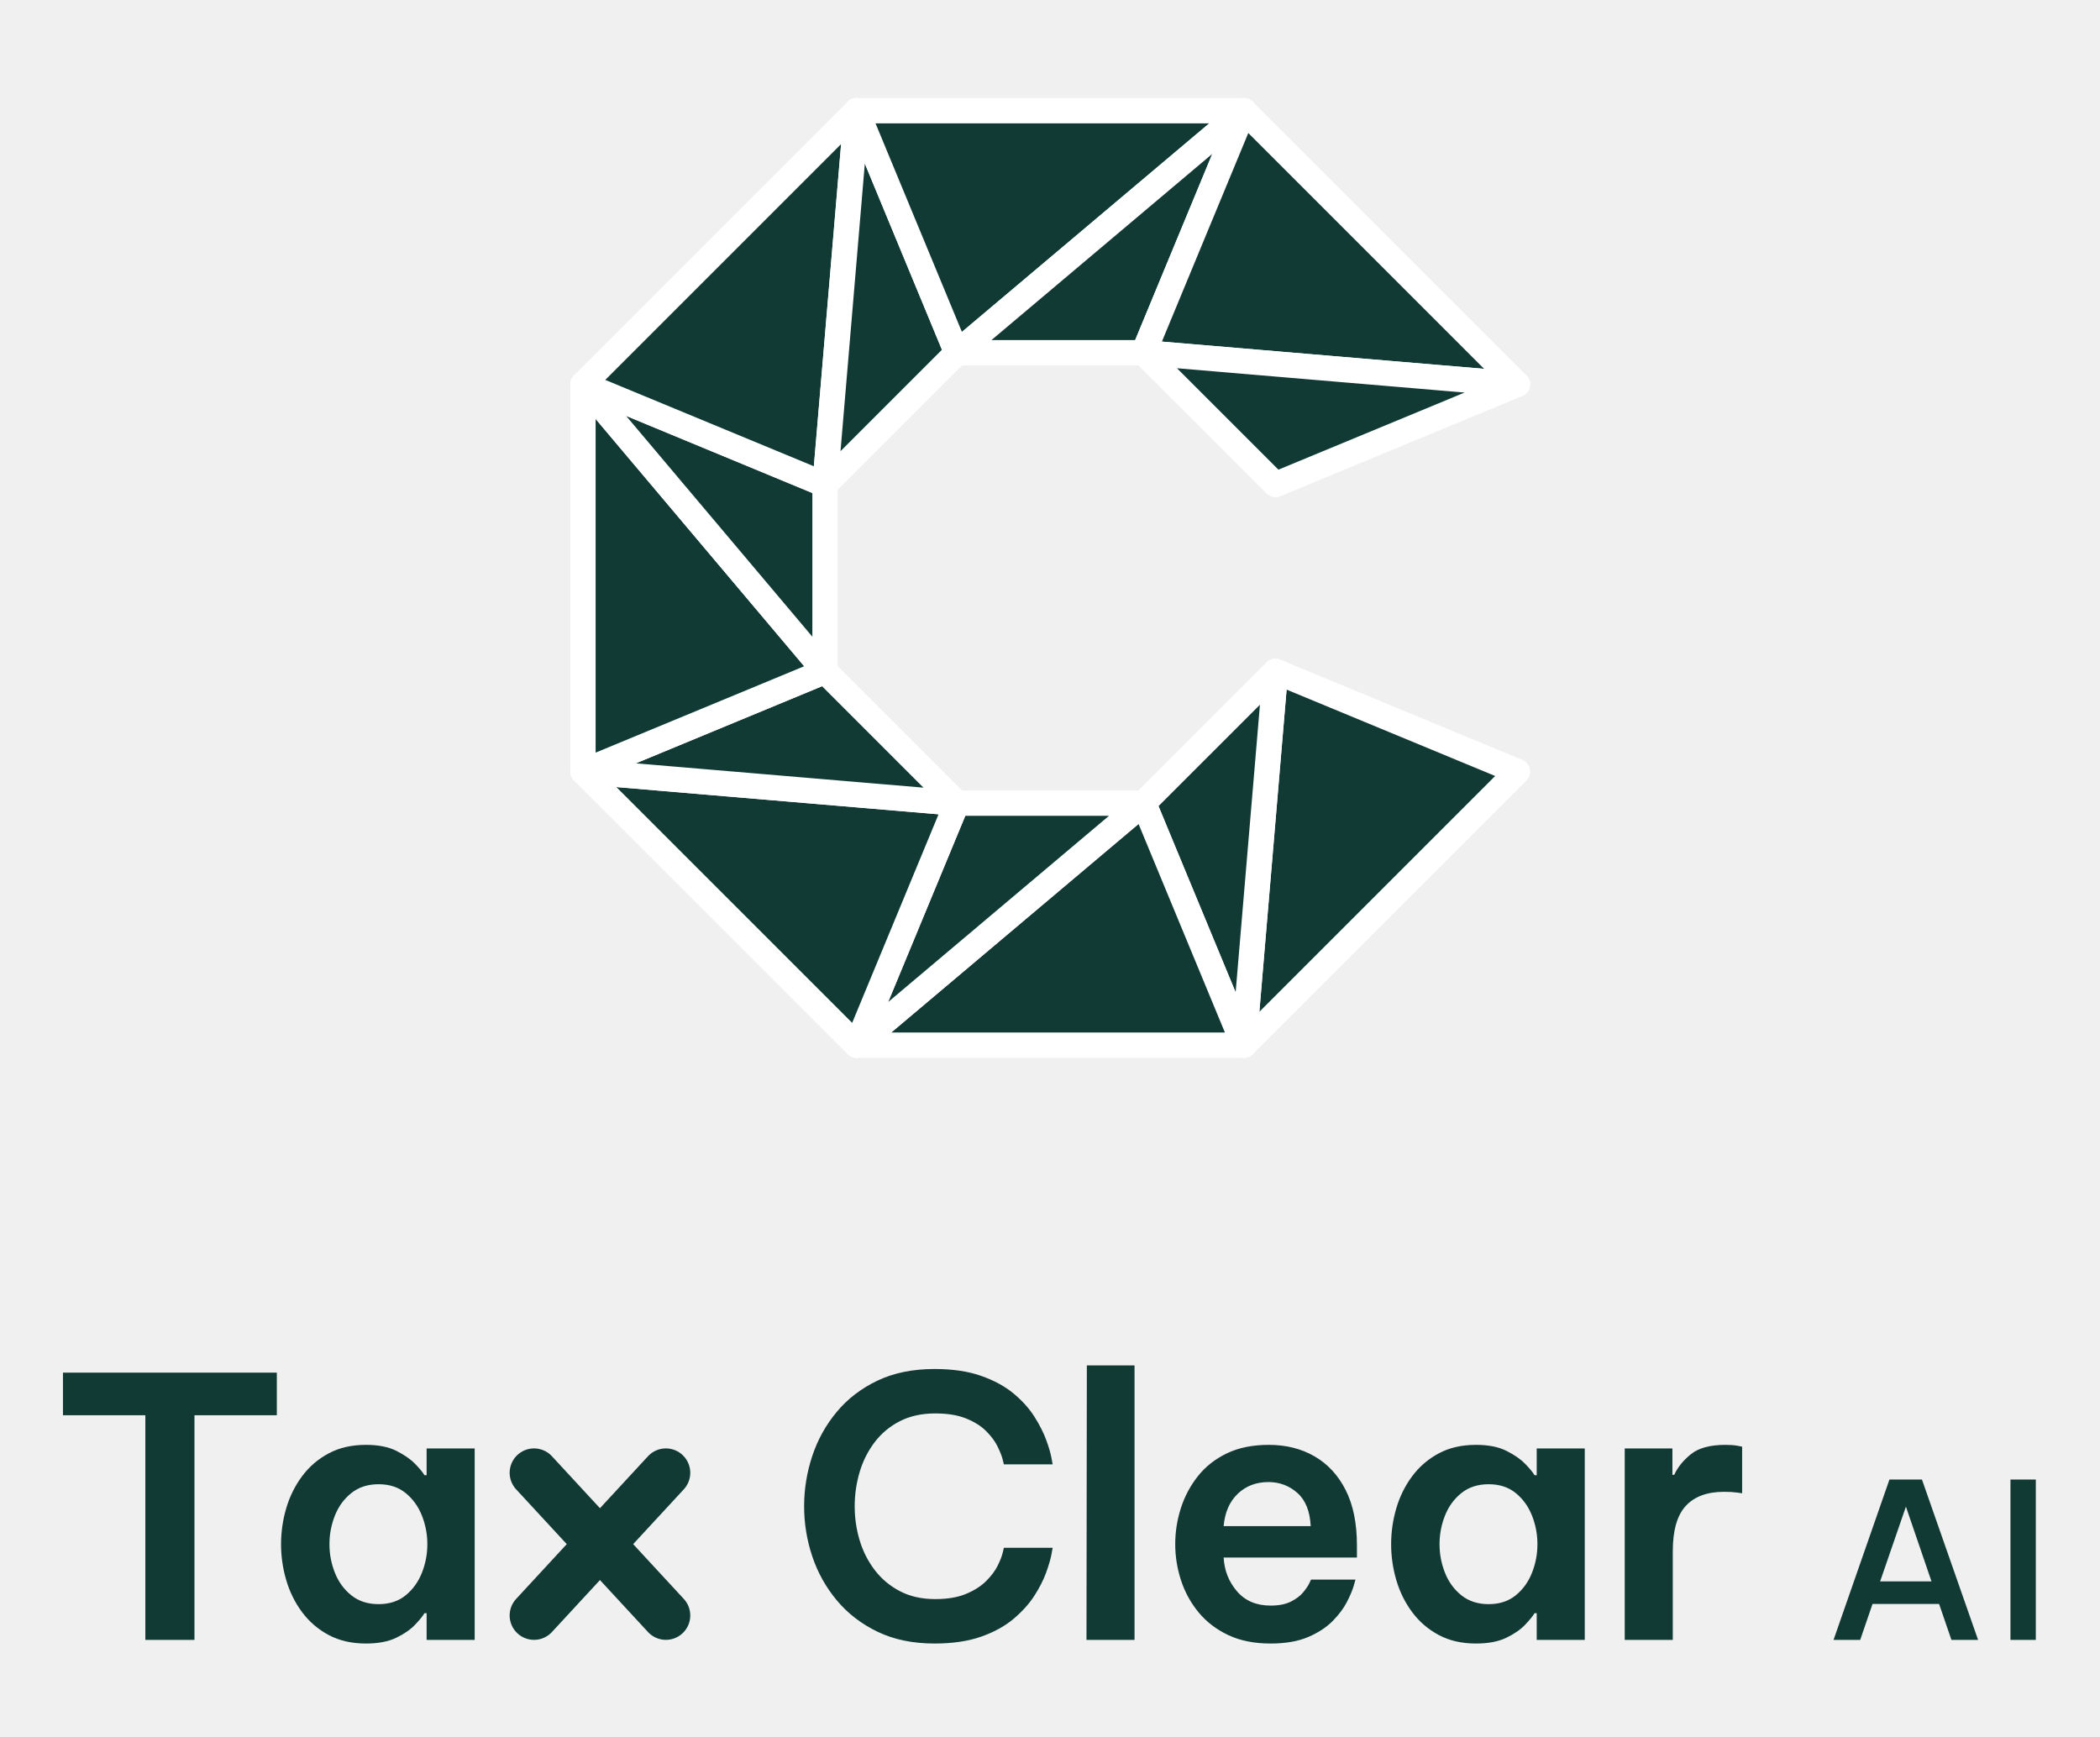
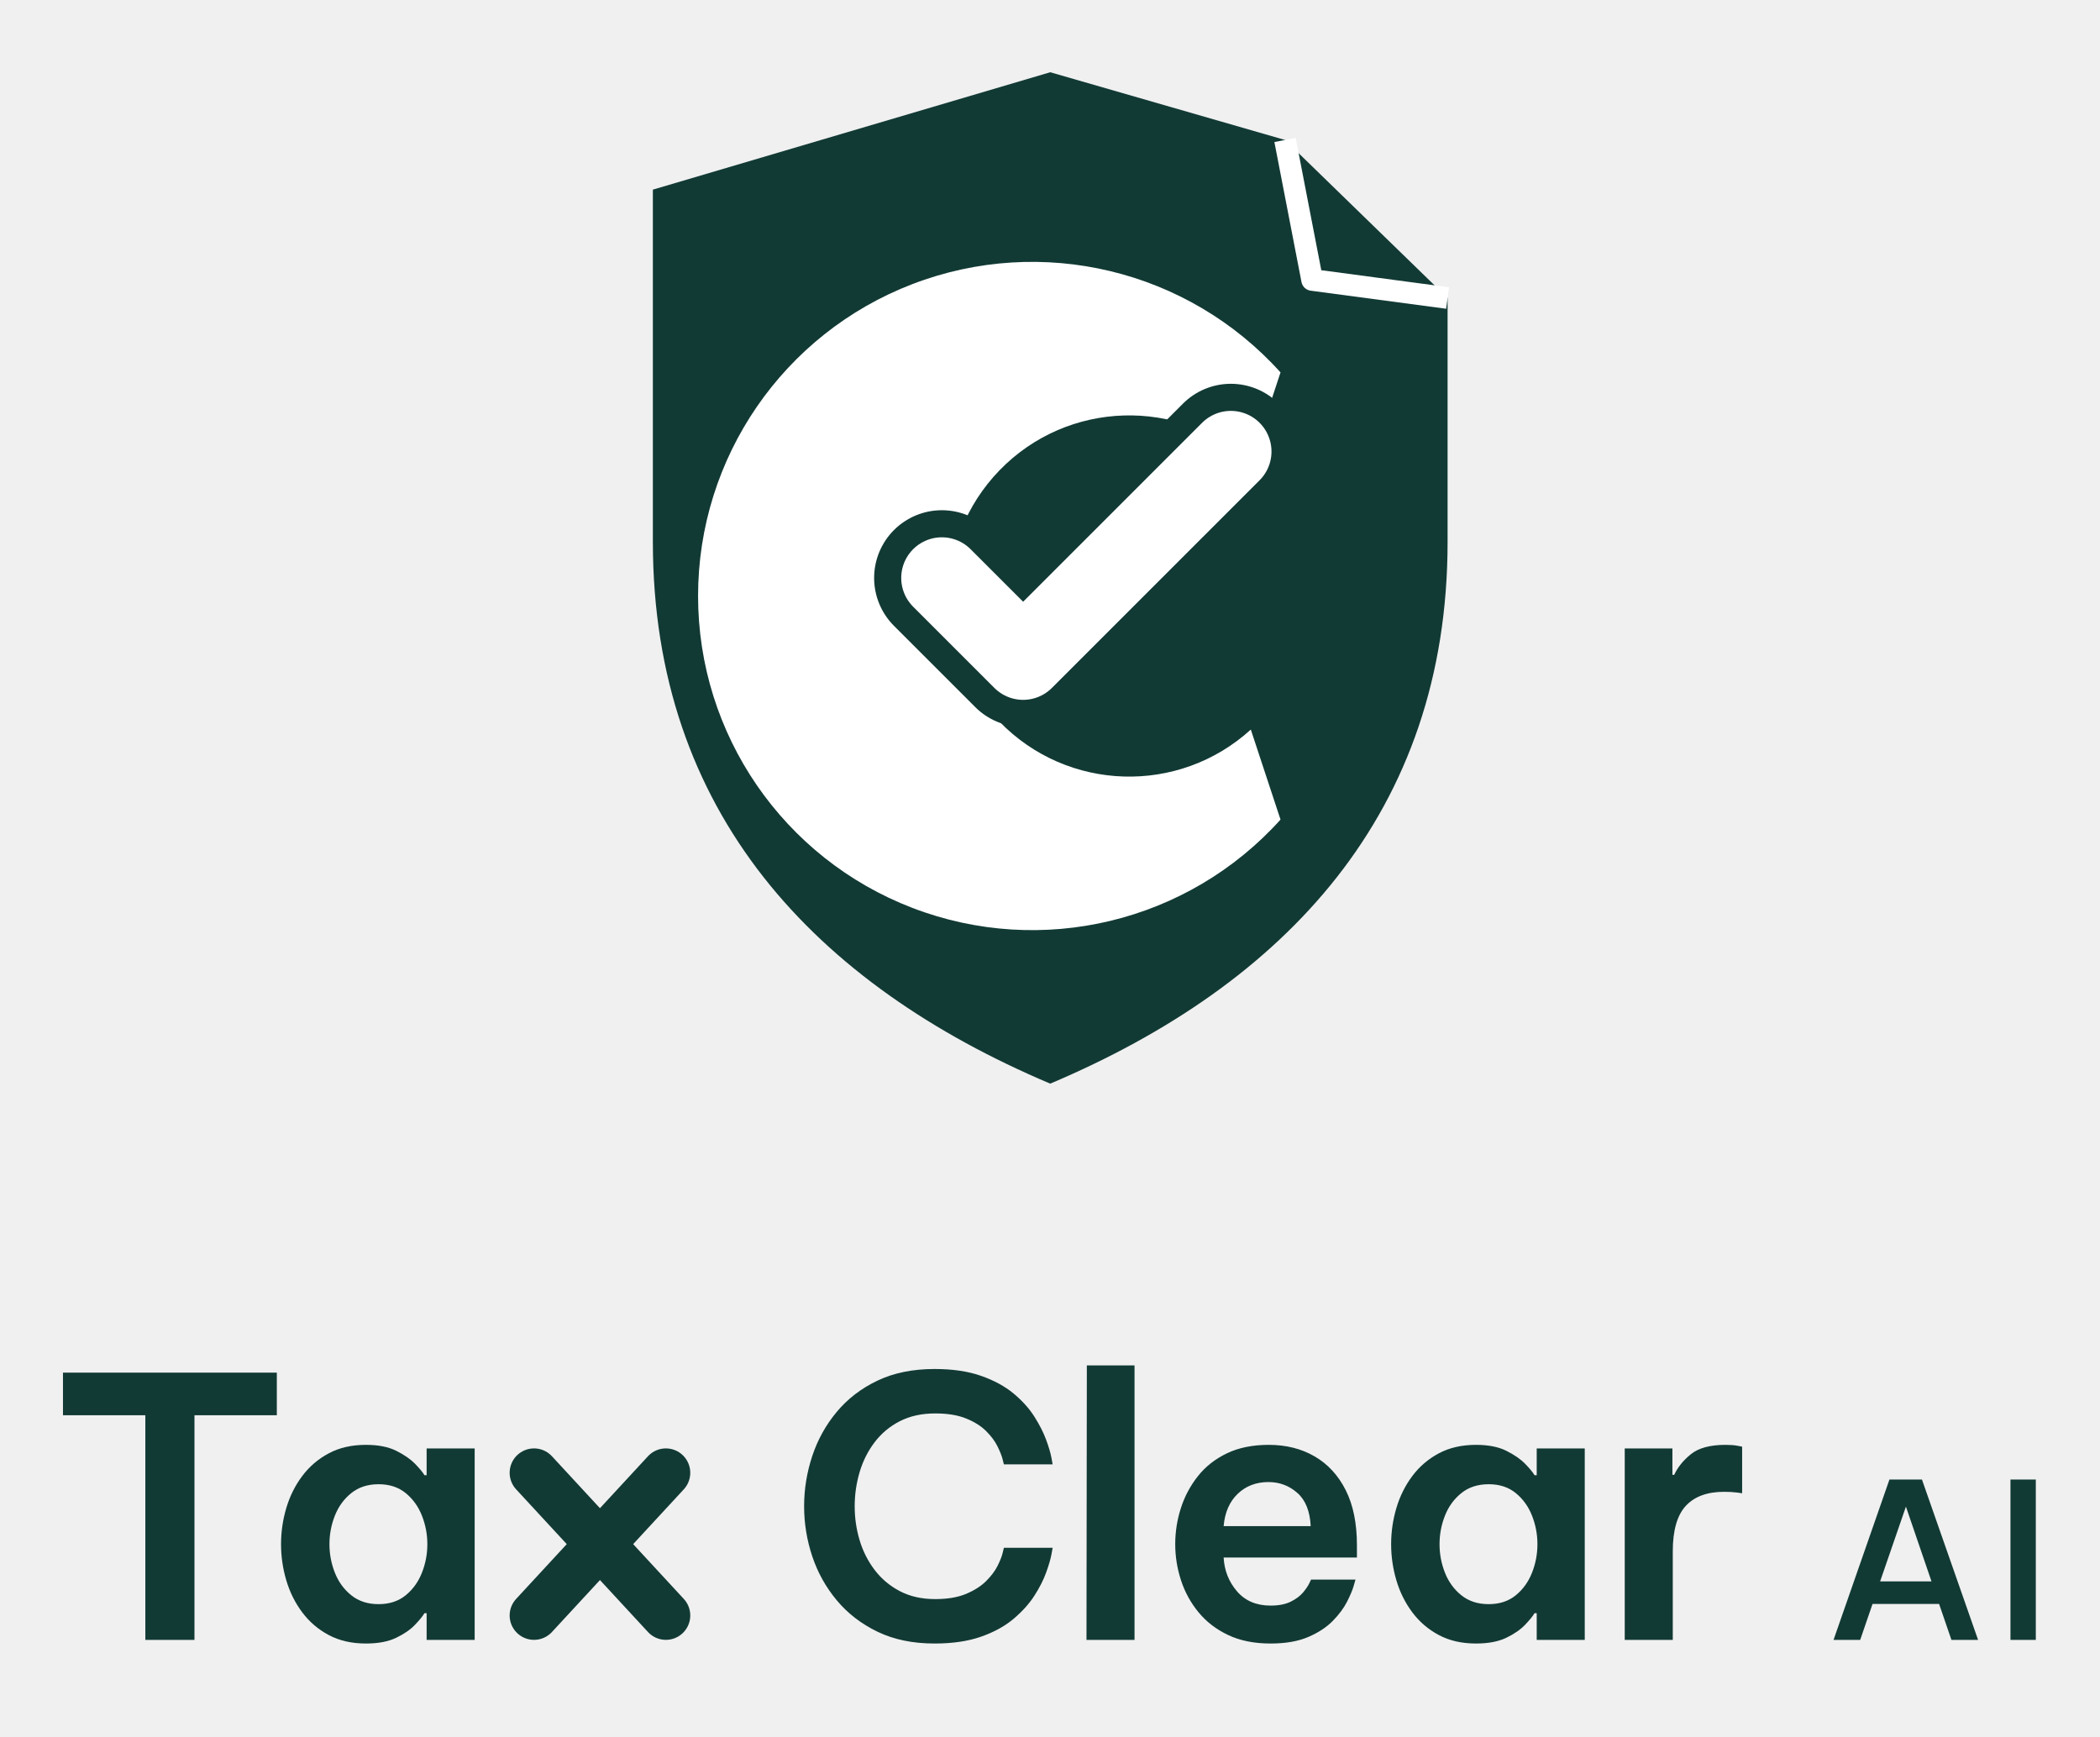
<svg xmlns="http://www.w3.org/2000/svg" viewBox="0 0 174.4 144.2" width="174.4" height="144.2" role="img" aria-label="Tax Clear AI">
  <g transform="translate(39.219 0) scale(1.5)">
-     <path d="M57.87 42.72L42.72 57.87L44.47 37.17Z" fill="#123a35" stroke="#ffffff" stroke-width="1.4" stroke-linejoin="round" />
-     <path d="M42.72 57.87L37.17 44.47L44.47 37.17Z" fill="#123a35" stroke="#ffffff" stroke-width="1.4" stroke-linejoin="round" />
-     <path d="M42.72 57.87L21.28 57.87L37.17 44.47Z" fill="#123a35" stroke="#ffffff" stroke-width="1.4" stroke-linejoin="round" />
-     <path d="M21.28 57.87L26.83 44.47L37.17 44.47Z" fill="#123a35" stroke="#ffffff" stroke-width="1.4" stroke-linejoin="round" />
-     <path d="M21.28 57.87L6.13 42.72L26.83 44.47Z" fill="#123a35" stroke="#ffffff" stroke-width="1.4" stroke-linejoin="round" />
-     <path d="M6.13 42.72L19.53 37.17L26.83 44.47Z" fill="#123a35" stroke="#ffffff" stroke-width="1.4" stroke-linejoin="round" />
-     <path d="M6.13 42.72L6.13 21.28L19.53 37.17Z" fill="#123a35" stroke="#ffffff" stroke-width="1.4" stroke-linejoin="round" />
-     <path d="M6.13 21.28L19.53 26.83L19.53 37.17Z" fill="#123a35" stroke="#ffffff" stroke-width="1.4" stroke-linejoin="round" />
-     <path d="M6.13 21.28L21.28 6.13L19.53 26.83Z" fill="#123a35" stroke="#ffffff" stroke-width="1.4" stroke-linejoin="round" />
-     <path d="M21.28 6.13L26.83 19.53L19.53 26.83Z" fill="#123a35" stroke="#ffffff" stroke-width="1.4" stroke-linejoin="round" />
-     <path d="M21.28 6.13L42.72 6.13L26.83 19.53Z" fill="#123a35" stroke="#ffffff" stroke-width="1.4" stroke-linejoin="round" />
-     <path d="M42.72 6.13L37.17 19.53L26.83 19.53Z" fill="#123a35" stroke="#ffffff" stroke-width="1.4" stroke-linejoin="round" />
-     <path d="M42.72 6.13L57.87 21.28L37.17 19.53Z" fill="#123a35" stroke="#ffffff" stroke-width="1.4" stroke-linejoin="round" />
-     <path d="M57.87 21.28L44.47 26.83L37.17 19.53Z" fill="#123a35" stroke="#ffffff" stroke-width="1.4" stroke-linejoin="round" />
+     <g transform="scale(.5)">
+       <path d="M64 8L90 15.5L108 33V60C108 90 90 109 64 120C38 109 20 90 20 60V21Z" fill="#123a35" />
+       <path d="M90 15.5L93 31L108 33" fill="none" stroke="#ffffff" stroke-width="2.4" stroke-linejoin="round" />
+       <path d="M89.50 41.24A37 37 0 1 0 89.50 90.76L86.21 80.79A20 20 0 1 1 86.21 51.21Z" fill="#ffffff" />
+       <path d="M52 64L61 73L84 50" fill="none" stroke="#123a35" stroke-width="15" stroke-linecap="round" stroke-linejoin="round" />
+       <path d="M52 64L61 73L84 50" fill="none" stroke="#ffffff" stroke-width="9" stroke-linecap="round" stroke-linejoin="round" />
+     </g>
  </g>
  <path d="M12.07 136.2V117.54H5.23V114H22.99V117.54H16.15V136.2ZM30.39 120Q31.92 120 32.91 120.495Q33.9 120.99 34.47 121.575Q35.04 122.16 35.25 122.52H35.43V120.3H39.42V136.2H35.43V133.98H35.25Q35.04 134.34 34.47 134.94Q33.9 135.54 32.91 136.02Q31.92 136.5 30.39 136.5Q28.62 136.5 27.3 135.795Q25.98 135.09 25.095 133.905Q24.21 132.72 23.775 131.25Q23.34 129.78 23.34 128.25Q23.34 126.72 23.775 125.25Q24.21 123.78 25.095 122.595Q25.98 121.41 27.3 120.705Q28.62 120 30.39 120ZM31.44 123.27Q30.09 123.27 29.175 124.005Q28.26 124.74 27.81 125.88Q27.36 127.02 27.36 128.25Q27.36 129.48 27.81 130.62Q28.26 131.76 29.175 132.495Q30.09 133.23 31.44 133.23Q32.79 133.23 33.69 132.495Q34.59 131.76 35.04 130.62Q35.49 129.48 35.49 128.25Q35.49 127.02 35.04 125.88Q34.59 124.74 33.69 124.005Q32.79 123.27 31.44 123.27Z" fill="#123a35" />
  <path d="M44.35 122.32L55.30 134.17" stroke="#123a35" stroke-width="4.05" stroke-linecap="round" />
  <path d="M55.30 122.32L44.35 134.17" stroke="#123a35" stroke-width="4.05" stroke-linecap="round" />
  <path d="M77.61 136.5Q74.91 136.5 72.885 135.525Q70.86 134.55 69.495 132.915Q68.13 131.28 67.455 129.255Q66.78 127.23 66.78 125.1Q66.78 122.97 67.455 120.93Q68.13 118.89 69.495 117.255Q70.86 115.62 72.885 114.66Q74.91 113.7 77.61 113.7Q79.86 113.7 81.48 114.27Q83.1 114.84 84.18 115.74Q85.26 116.64 85.905 117.66Q86.55 118.68 86.88 119.58Q87.21 120.48 87.315 121.05Q87.42 121.62 87.42 121.62H83.37Q83.37 121.62 83.265 121.2Q83.16 120.78 82.845 120.135Q82.53 119.49 81.9 118.86Q81.27 118.23 80.235 117.81Q79.2 117.39 77.67 117.39Q75.99 117.39 74.73 118.035Q73.47 118.68 72.63 119.79Q71.79 120.9 71.385 122.28Q70.98 123.66 70.98 125.1Q70.98 126.54 71.385 127.905Q71.79 129.27 72.63 130.38Q73.47 131.49 74.73 132.15Q75.99 132.81 77.67 132.81Q79.2 132.81 80.235 132.375Q81.27 131.94 81.9 131.31Q82.53 130.68 82.845 130.05Q83.16 129.42 83.265 128.985Q83.37 128.55 83.37 128.55H87.42Q87.42 128.55 87.315 129.12Q87.21 129.69 86.88 130.605Q86.55 131.52 85.905 132.525Q85.26 133.53 84.18 134.445Q83.1 135.36 81.48 135.93Q79.86 136.5 77.61 136.5ZM90.23 136.2 90.26 113.4H94.22V136.2ZM105.52 136.5Q103.48 136.5 101.995 135.795Q100.51 135.09 99.535 133.905Q98.56 132.72 98.08 131.25Q97.6 129.78 97.6 128.25Q97.6 126.72 98.065 125.265Q98.53 123.81 99.475 122.61Q100.42 121.41 101.89 120.705Q103.36 120 105.37 120Q107.53 120 109.18 120.96Q110.83 121.92 111.76 123.765Q112.69 125.61 112.69 128.34V129.36H101.62Q101.71 130.98 102.73 132.165Q103.75 133.35 105.52 133.35Q106.54 133.35 107.2 133.02Q107.86 132.69 108.22 132.255Q108.58 131.82 108.73 131.505Q108.88 131.19 108.88 131.19H112.57Q112.57 131.19 112.42 131.715Q112.27 132.24 111.865 133.035Q111.46 133.83 110.68 134.625Q109.9 135.42 108.64 135.96Q107.38 136.5 105.52 136.5ZM101.62 126.75H108.85Q108.76 124.89 107.74 123.99Q106.72 123.09 105.34 123.09Q103.81 123.09 102.79 124.065Q101.77 125.04 101.62 126.75ZM122.58 120Q124.11 120 125.1 120.495Q126.09 120.99 126.66 121.575Q127.23 122.16 127.44 122.52H127.62V120.3H131.61V136.2H127.62V133.98H127.44Q127.23 134.34 126.66 134.94Q126.09 135.54 125.1 136.02Q124.11 136.5 122.58 136.5Q120.81 136.5 119.49 135.795Q118.17 135.09 117.285 133.905Q116.4 132.72 115.965 131.25Q115.53 129.78 115.53 128.25Q115.53 126.72 115.965 125.25Q116.4 123.78 117.285 122.595Q118.17 121.41 119.49 120.705Q120.81 120 122.58 120ZM123.63 123.27Q122.28 123.27 121.365 124.005Q120.45 124.74 120.0 125.88Q119.55 127.02 119.55 128.25Q119.55 129.48 120.0 130.62Q120.45 131.76 121.365 132.495Q122.28 133.23 123.63 133.23Q124.98 133.23 125.88 132.495Q126.78 131.76 127.23 130.62Q127.68 129.48 127.68 128.25Q127.68 127.02 127.23 125.88Q126.78 124.74 125.88 124.005Q124.98 123.27 123.63 123.27ZM134.93 136.2V120.3H138.89V122.49H139.04Q139.46 121.56 140.42 120.78Q141.38 120 143.3 120Q143.9 120 144.29 120.075Q144.68 120.15 144.68 120.15V124.02Q144.68 124.02 144.245 123.96Q143.81 123.9 143.18 123.9Q141.08 123.9 140.0 125.07Q138.92 126.24 138.92 128.85V136.2Z" fill="#123a35" />
  <path d="M152.27 136.2 156.914 122.88H159.614L164.276 136.2H162.062L161.036 133.212H155.51L154.484 136.2ZM156.14 131.34H160.406L158.282 125.13ZM166.964 136.2V122.88H169.07V136.2Z" fill="#123a35" />
</svg>
